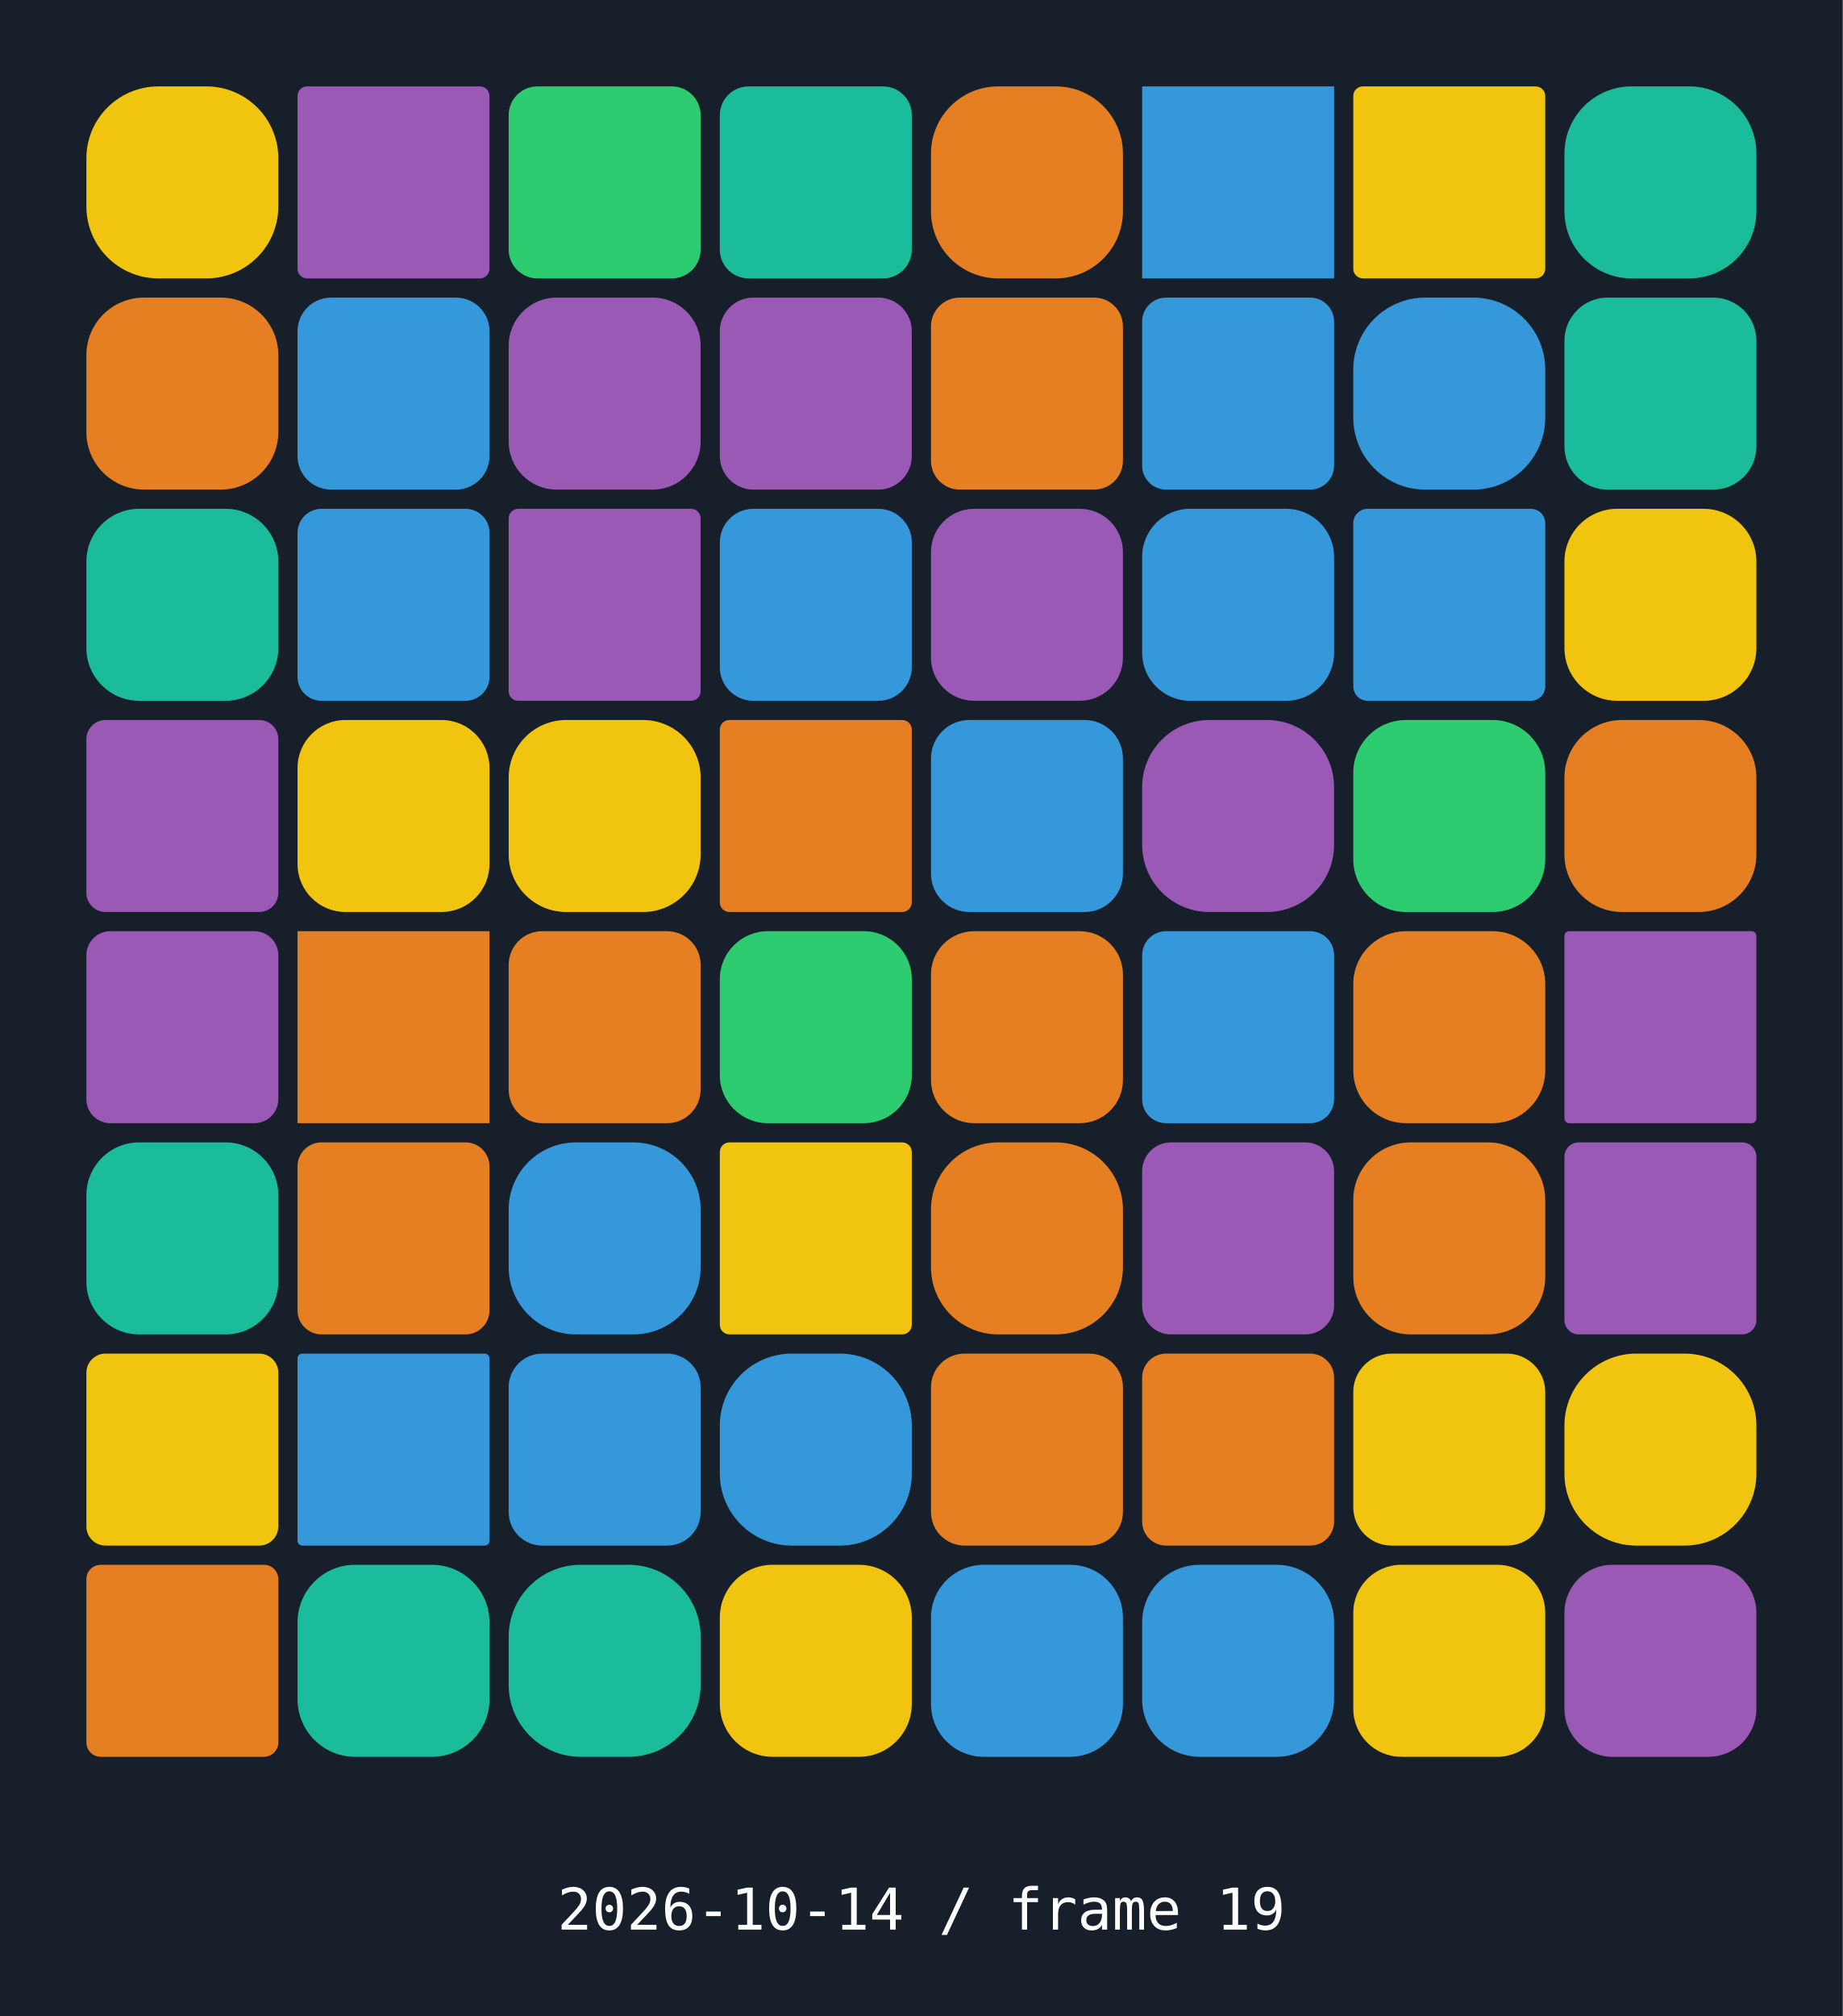
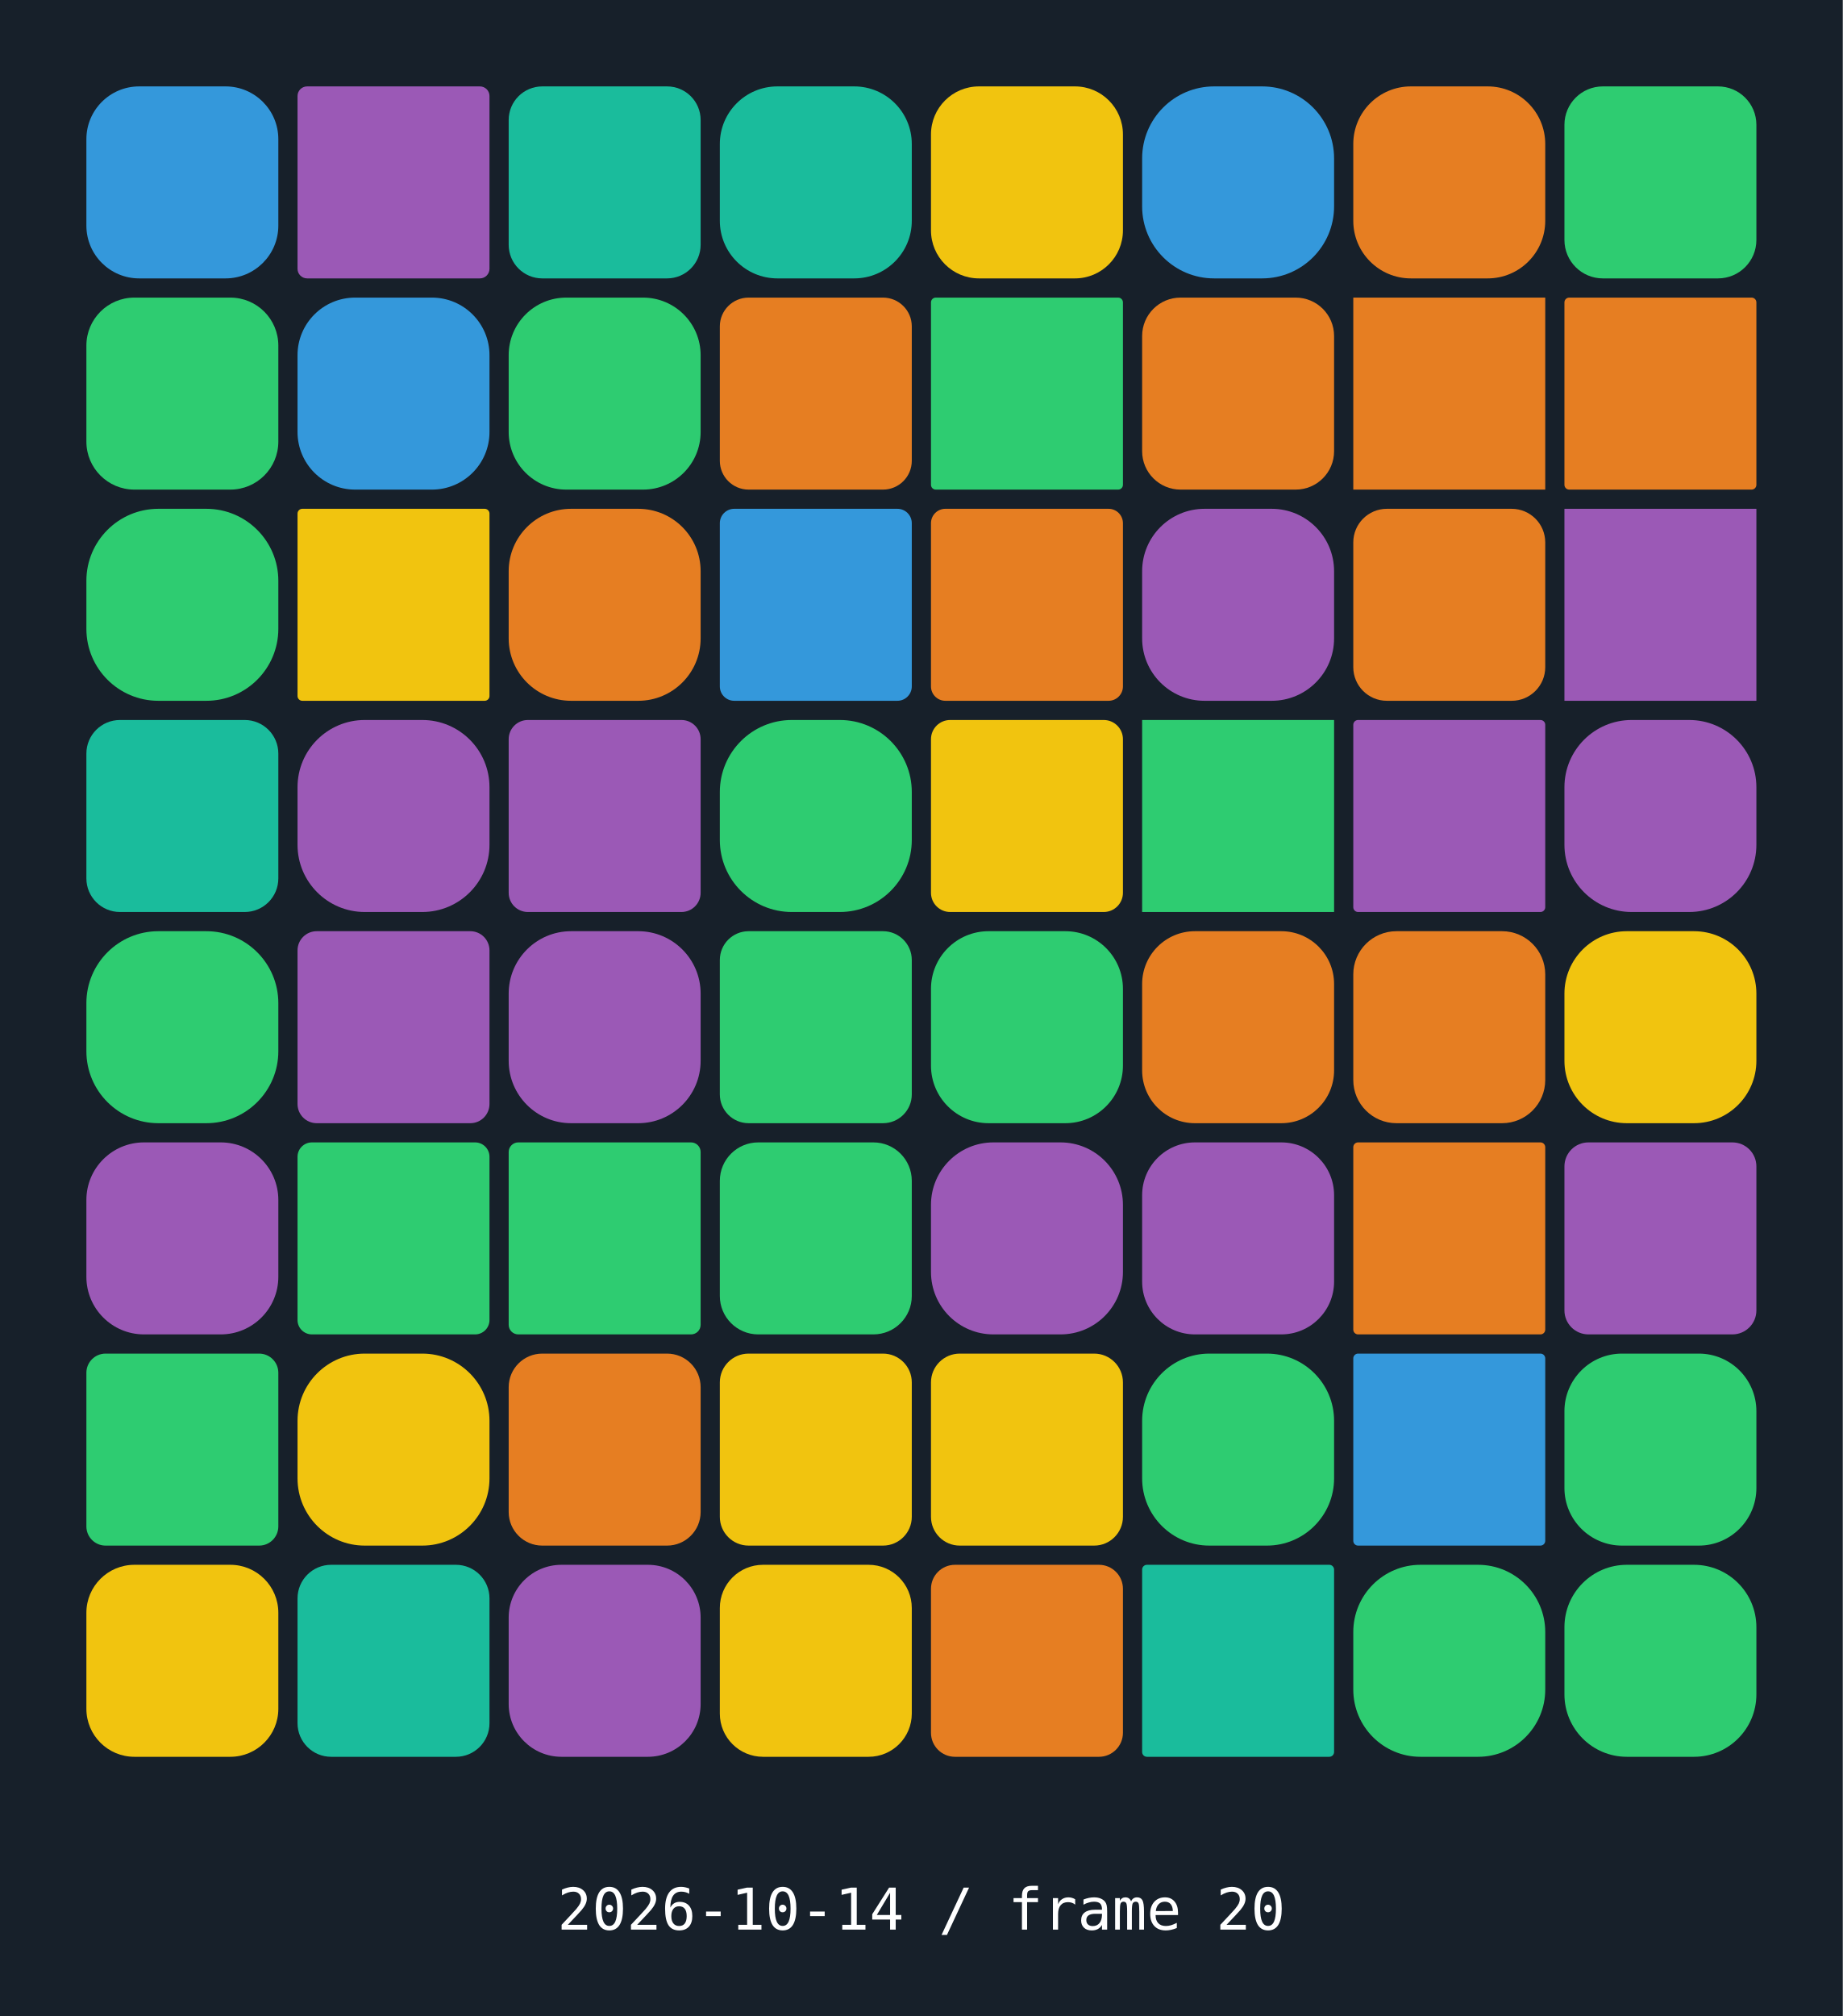
<svg xmlns="http://www.w3.org/2000/svg" width="384" height="420" viewBox="0 0 384 420">
  <rect width="384" height="420" fill="#17202a" />
-   <rect x="18" y="18" width="40" height="40" rx="15" fill="#f1c40f" />
+   <rect x="18" y="18" width="40" height="40" rx="11" fill="#3498db" />
  <rect x="62" y="18" width="40" height="40" rx="2" fill="#9b59b6" />
-   <rect x="106" y="18" width="40" height="40" rx="6" fill="#2ecc71" />
-   <rect x="150" y="18" width="40" height="40" rx="6" fill="#1abc9c" />
-   <rect x="194" y="18" width="40" height="40" rx="14" fill="#e67e22" />
-   <rect x="238" y="18" width="40" height="40" rx="0" fill="#3498db" />
-   <rect x="282" y="18" width="40" height="40" rx="2" fill="#f1c40f" />
-   <rect x="326" y="18" width="40" height="40" rx="14" fill="#1abc9c" />
-   <rect x="18" y="62" width="40" height="40" rx="12" fill="#e67e22" />
-   <rect x="62" y="62" width="40" height="40" rx="7" fill="#3498db" />
-   <rect x="106" y="62" width="40" height="40" rx="10" fill="#9b59b6" />
-   <rect x="150" y="62" width="40" height="40" rx="7" fill="#9b59b6" />
-   <rect x="194" y="62" width="40" height="40" rx="6" fill="#e67e22" />
-   <rect x="238" y="62" width="40" height="40" rx="5" fill="#3498db" />
-   <rect x="282" y="62" width="40" height="40" rx="15" fill="#3498db" />
-   <rect x="326" y="62" width="40" height="40" rx="9" fill="#1abc9c" />
-   <rect x="18" y="106" width="40" height="40" rx="11" fill="#1abc9c" />
-   <rect x="62" y="106" width="40" height="40" rx="5" fill="#3498db" />
-   <rect x="106" y="106" width="40" height="40" rx="2" fill="#9b59b6" />
-   <rect x="150" y="106" width="40" height="40" rx="7" fill="#3498db" />
-   <rect x="194" y="106" width="40" height="40" rx="9" fill="#9b59b6" />
-   <rect x="238" y="106" width="40" height="40" rx="10" fill="#3498db" />
-   <rect x="282" y="106" width="40" height="40" rx="3" fill="#3498db" />
-   <rect x="326" y="106" width="40" height="40" rx="11" fill="#f1c40f" />
-   <rect x="18" y="150" width="40" height="40" rx="4" fill="#9b59b6" />
-   <rect x="62" y="150" width="40" height="40" rx="10" fill="#f1c40f" />
-   <rect x="106" y="150" width="40" height="40" rx="12" fill="#f1c40f" />
-   <rect x="150" y="150" width="40" height="40" rx="2" fill="#e67e22" />
-   <rect x="194" y="150" width="40" height="40" rx="8" fill="#3498db" />
-   <rect x="238" y="150" width="40" height="40" rx="14" fill="#9b59b6" />
-   <rect x="282" y="150" width="40" height="40" rx="11" fill="#2ecc71" />
-   <rect x="326" y="150" width="40" height="40" rx="12" fill="#e67e22" />
-   <rect x="18" y="194" width="40" height="40" rx="5" fill="#9b59b6" />
-   <rect x="62" y="194" width="40" height="40" rx="0" fill="#e67e22" />
-   <rect x="106" y="194" width="40" height="40" rx="7" fill="#e67e22" />
-   <rect x="150" y="194" width="40" height="40" rx="10" fill="#2ecc71" />
-   <rect x="194" y="194" width="40" height="40" rx="9" fill="#e67e22" />
-   <rect x="238" y="194" width="40" height="40" rx="5" fill="#3498db" />
-   <rect x="282" y="194" width="40" height="40" rx="11" fill="#e67e22" />
-   <rect x="326" y="194" width="40" height="40" rx="1" fill="#9b59b6" />
-   <rect x="18" y="238" width="40" height="40" rx="11" fill="#1abc9c" />
-   <rect x="62" y="238" width="40" height="40" rx="5" fill="#e67e22" />
-   <rect x="106" y="238" width="40" height="40" rx="14" fill="#3498db" />
-   <rect x="150" y="238" width="40" height="40" rx="2" fill="#f1c40f" />
-   <rect x="194" y="238" width="40" height="40" rx="14" fill="#e67e22" />
-   <rect x="238" y="238" width="40" height="40" rx="6" fill="#9b59b6" />
-   <rect x="282" y="238" width="40" height="40" rx="12" fill="#e67e22" />
-   <rect x="326" y="238" width="40" height="40" rx="3" fill="#9b59b6" />
-   <rect x="18" y="282" width="40" height="40" rx="4" fill="#f1c40f" />
-   <rect x="62" y="282" width="40" height="40" rx="1" fill="#3498db" />
-   <rect x="106" y="282" width="40" height="40" rx="7" fill="#3498db" />
-   <rect x="150" y="282" width="40" height="40" rx="15" fill="#3498db" />
-   <rect x="194" y="282" width="40" height="40" rx="7" fill="#e67e22" />
-   <rect x="238" y="282" width="40" height="40" rx="5" fill="#e67e22" />
-   <rect x="282" y="282" width="40" height="40" rx="8" fill="#f1c40f" />
-   <rect x="326" y="282" width="40" height="40" rx="15" fill="#f1c40f" />
-   <rect x="18" y="326" width="40" height="40" rx="3" fill="#e67e22" />
-   <rect x="62" y="326" width="40" height="40" rx="12" fill="#1abc9c" />
-   <rect x="106" y="326" width="40" height="40" rx="15" fill="#1abc9c" />
-   <rect x="150" y="326" width="40" height="40" rx="11" fill="#f1c40f" />
-   <rect x="194" y="326" width="40" height="40" rx="11" fill="#3498db" />
-   <rect x="238" y="326" width="40" height="40" rx="12" fill="#3498db" />
-   <rect x="282" y="326" width="40" height="40" rx="10" fill="#f1c40f" />
-   <rect x="326" y="326" width="40" height="40" rx="10" fill="#9b59b6" />
-   <text x="192" y="402" text-anchor="middle" fill="#ffffff" font-family="monospace">2026-10-14 / frame 19</text>
+   <rect x="106" y="18" width="40" height="40" rx="7" fill="#1abc9c" />
+   <rect x="150" y="18" width="40" height="40" rx="12" fill="#1abc9c" />
+   <rect x="194" y="18" width="40" height="40" rx="10" fill="#f1c40f" />
+   <rect x="238" y="18" width="40" height="40" rx="15" fill="#3498db" />
+   <rect x="282" y="18" width="40" height="40" rx="12" fill="#e67e22" />
+   <rect x="326" y="18" width="40" height="40" rx="8" fill="#2ecc71" />
+   <rect x="18" y="62" width="40" height="40" rx="10" fill="#2ecc71" />
+   <rect x="62" y="62" width="40" height="40" rx="12" fill="#3498db" />
+   <rect x="106" y="62" width="40" height="40" rx="12" fill="#2ecc71" />
+   <rect x="150" y="62" width="40" height="40" rx="6" fill="#e67e22" />
+   <rect x="194" y="62" width="40" height="40" rx="1" fill="#2ecc71" />
+   <rect x="238" y="62" width="40" height="40" rx="8" fill="#e67e22" />
+   <rect x="282" y="62" width="40" height="40" rx="0" fill="#e67e22" />
+   <rect x="326" y="62" width="40" height="40" rx="1" fill="#e67e22" />
+   <rect x="18" y="106" width="40" height="40" rx="15" fill="#2ecc71" />
+   <rect x="62" y="106" width="40" height="40" rx="1" fill="#f1c40f" />
+   <rect x="106" y="106" width="40" height="40" rx="13" fill="#e67e22" />
+   <rect x="150" y="106" width="40" height="40" rx="3" fill="#3498db" />
+   <rect x="194" y="106" width="40" height="40" rx="3" fill="#e67e22" />
+   <rect x="238" y="106" width="40" height="40" rx="13" fill="#9b59b6" />
+   <rect x="282" y="106" width="40" height="40" rx="7" fill="#e67e22" />
+   <rect x="326" y="106" width="40" height="40" rx="0" fill="#9b59b6" />
+   <rect x="18" y="150" width="40" height="40" rx="7" fill="#1abc9c" />
+   <rect x="62" y="150" width="40" height="40" rx="14" fill="#9b59b6" />
+   <rect x="106" y="150" width="40" height="40" rx="4" fill="#9b59b6" />
+   <rect x="150" y="150" width="40" height="40" rx="15" fill="#2ecc71" />
+   <rect x="194" y="150" width="40" height="40" rx="4" fill="#f1c40f" />
+   <rect x="238" y="150" width="40" height="40" rx="0" fill="#2ecc71" />
+   <rect x="282" y="150" width="40" height="40" rx="1" fill="#9b59b6" />
+   <rect x="326" y="150" width="40" height="40" rx="14" fill="#9b59b6" />
+   <rect x="18" y="194" width="40" height="40" rx="15" fill="#2ecc71" />
+   <rect x="62" y="194" width="40" height="40" rx="4" fill="#9b59b6" />
+   <rect x="106" y="194" width="40" height="40" rx="13" fill="#9b59b6" />
+   <rect x="150" y="194" width="40" height="40" rx="6" fill="#2ecc71" />
+   <rect x="194" y="194" width="40" height="40" rx="12" fill="#2ecc71" />
+   <rect x="238" y="194" width="40" height="40" rx="11" fill="#e67e22" />
+   <rect x="282" y="194" width="40" height="40" rx="9" fill="#e67e22" />
+   <rect x="326" y="194" width="40" height="40" rx="13" fill="#f1c40f" />
+   <rect x="18" y="238" width="40" height="40" rx="12" fill="#9b59b6" />
+   <rect x="62" y="238" width="40" height="40" rx="3" fill="#2ecc71" />
+   <rect x="106" y="238" width="40" height="40" rx="2" fill="#2ecc71" />
+   <rect x="150" y="238" width="40" height="40" rx="8" fill="#2ecc71" />
+   <rect x="194" y="238" width="40" height="40" rx="13" fill="#9b59b6" />
+   <rect x="238" y="238" width="40" height="40" rx="11" fill="#9b59b6" />
+   <rect x="282" y="238" width="40" height="40" rx="1" fill="#e67e22" />
+   <rect x="326" y="238" width="40" height="40" rx="5" fill="#9b59b6" />
+   <rect x="18" y="282" width="40" height="40" rx="4" fill="#2ecc71" />
+   <rect x="62" y="282" width="40" height="40" rx="14" fill="#f1c40f" />
+   <rect x="106" y="282" width="40" height="40" rx="7" fill="#e67e22" />
+   <rect x="150" y="282" width="40" height="40" rx="6" fill="#f1c40f" />
+   <rect x="194" y="282" width="40" height="40" rx="6" fill="#f1c40f" />
+   <rect x="238" y="282" width="40" height="40" rx="14" fill="#2ecc71" />
+   <rect x="282" y="282" width="40" height="40" rx="1" fill="#3498db" />
+   <rect x="326" y="282" width="40" height="40" rx="12" fill="#2ecc71" />
+   <rect x="18" y="326" width="40" height="40" rx="10" fill="#f1c40f" />
+   <rect x="62" y="326" width="40" height="40" rx="7" fill="#1abc9c" />
+   <rect x="106" y="326" width="40" height="40" rx="11" fill="#9b59b6" />
+   <rect x="150" y="326" width="40" height="40" rx="9" fill="#f1c40f" />
+   <rect x="194" y="326" width="40" height="40" rx="5" fill="#e67e22" />
+   <rect x="238" y="326" width="40" height="40" rx="1" fill="#1abc9c" />
+   <rect x="282" y="326" width="40" height="40" rx="14" fill="#2ecc71" />
+   <rect x="326" y="326" width="40" height="40" rx="13" fill="#2ecc71" />
+   <text x="192" y="402" text-anchor="middle" fill="#ffffff" font-family="monospace">2026-10-14 / frame 20</text>
</svg>
